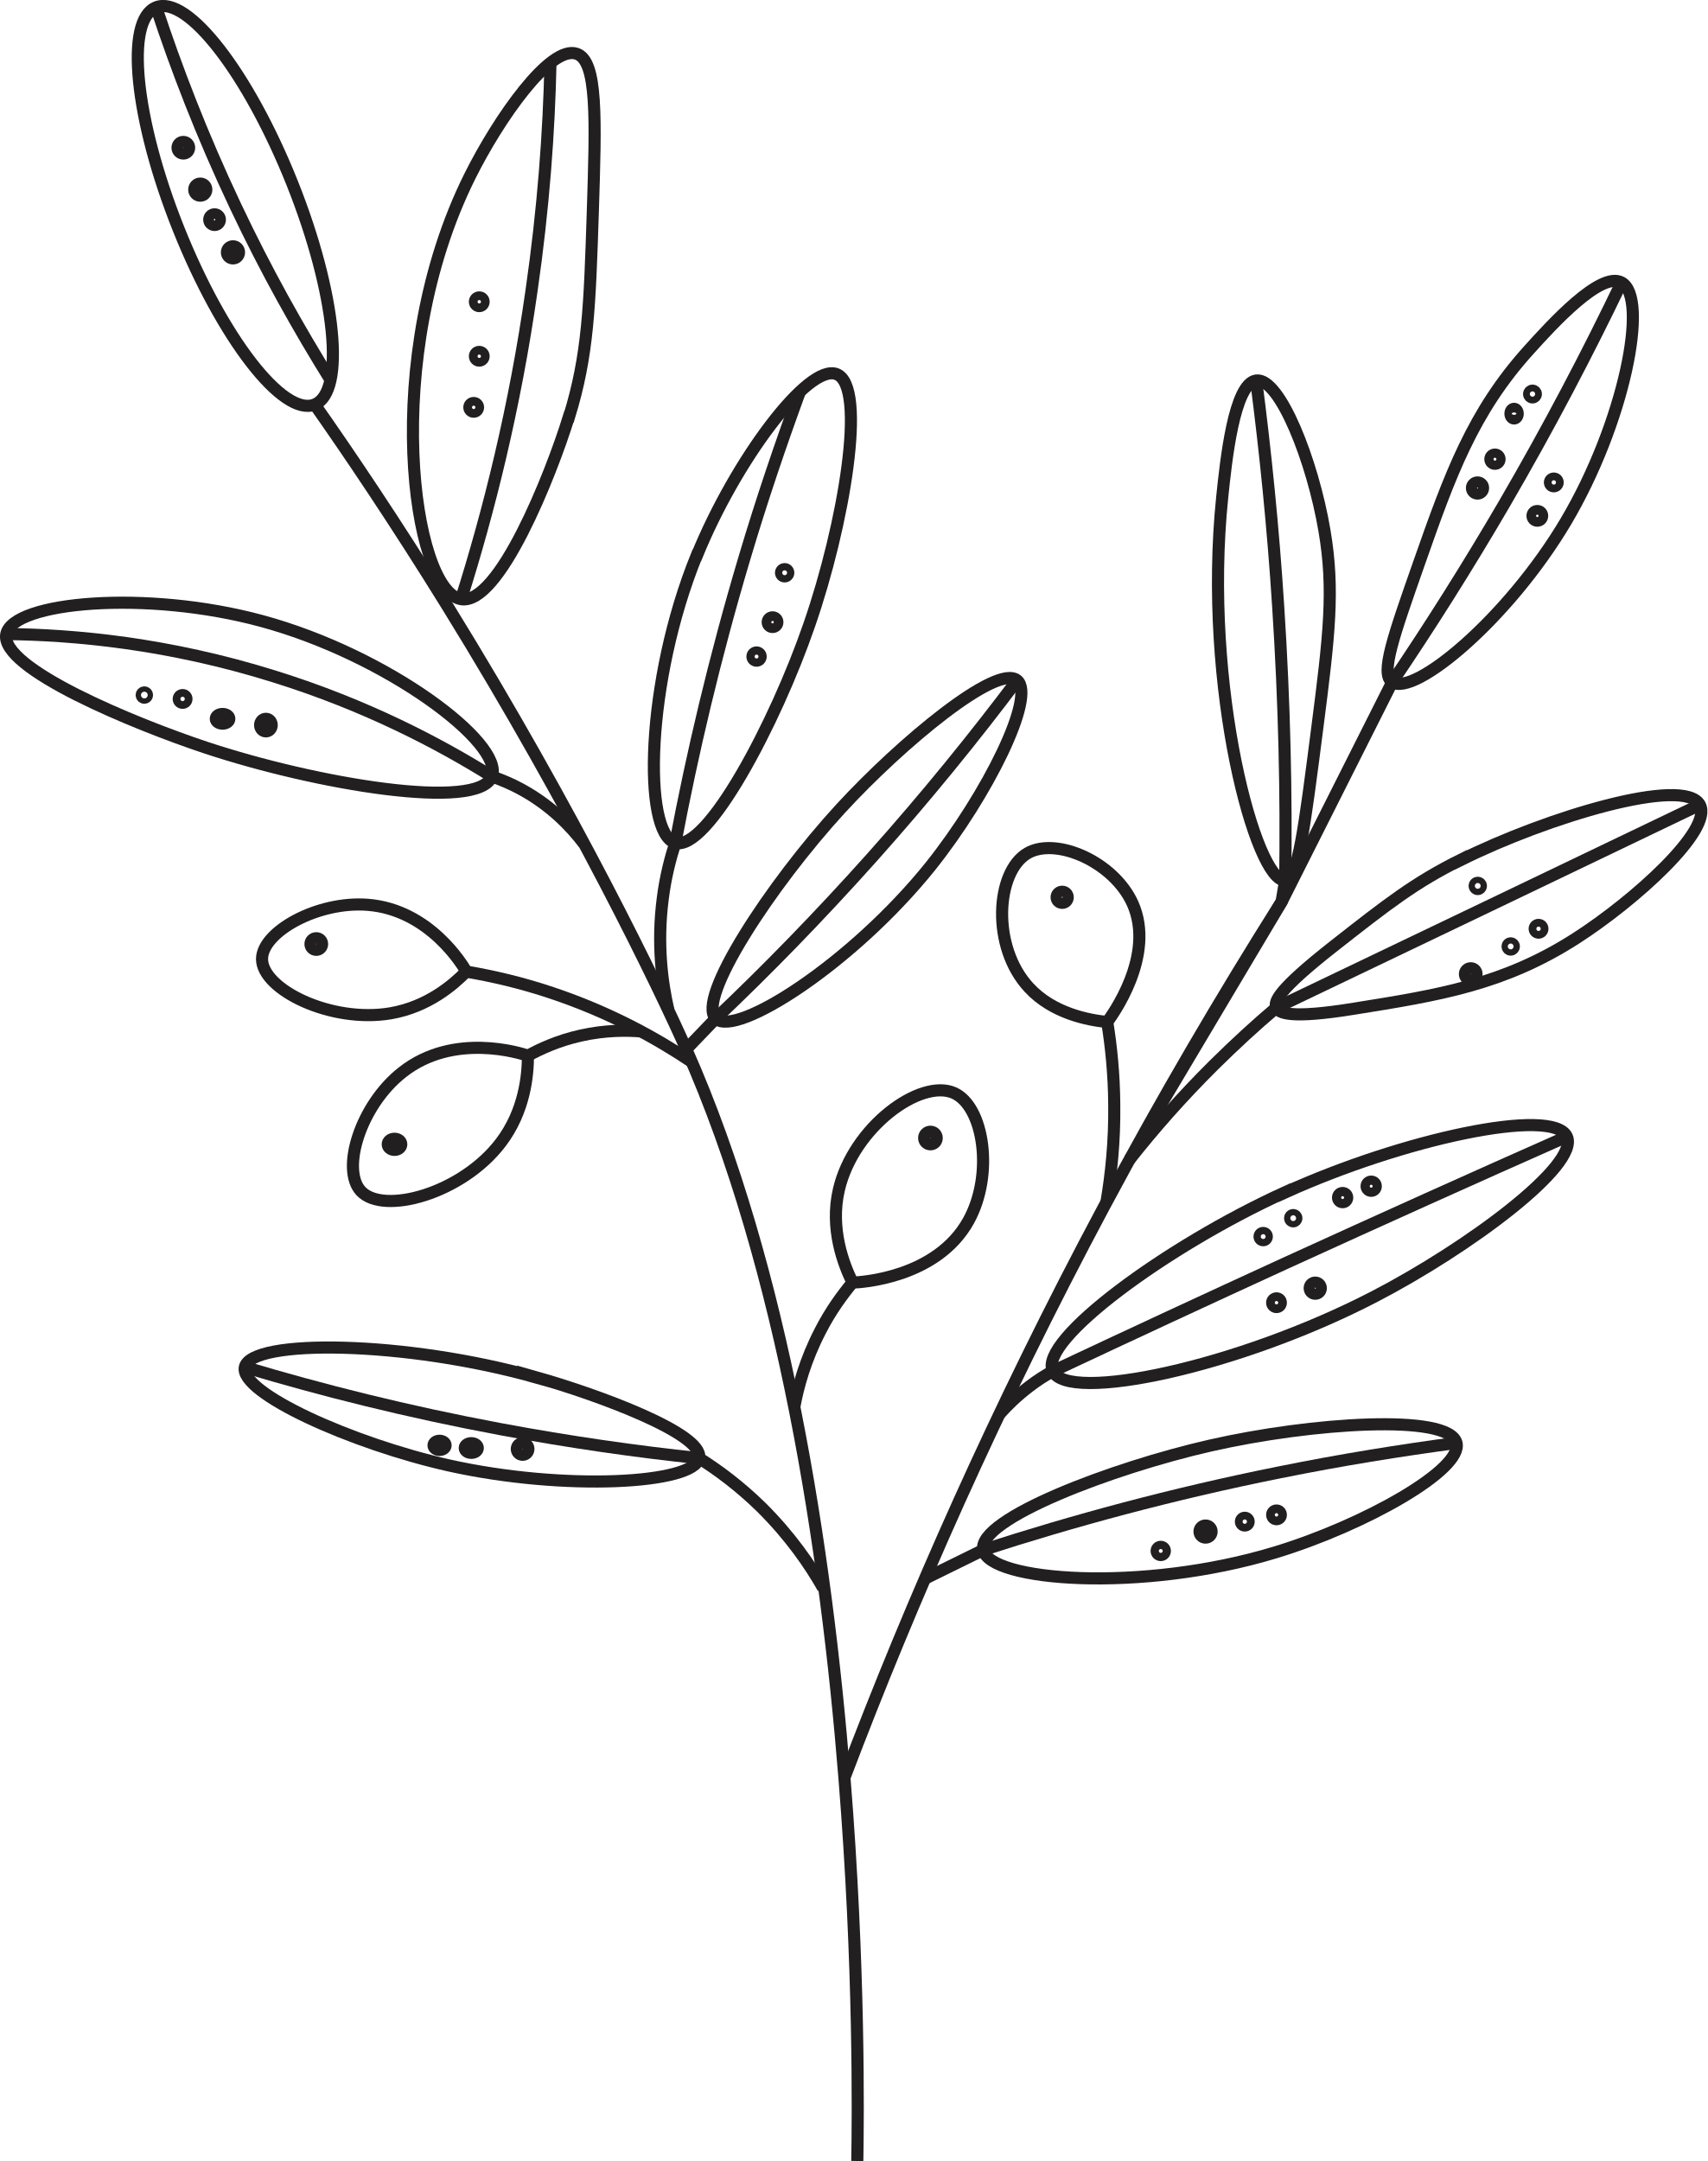
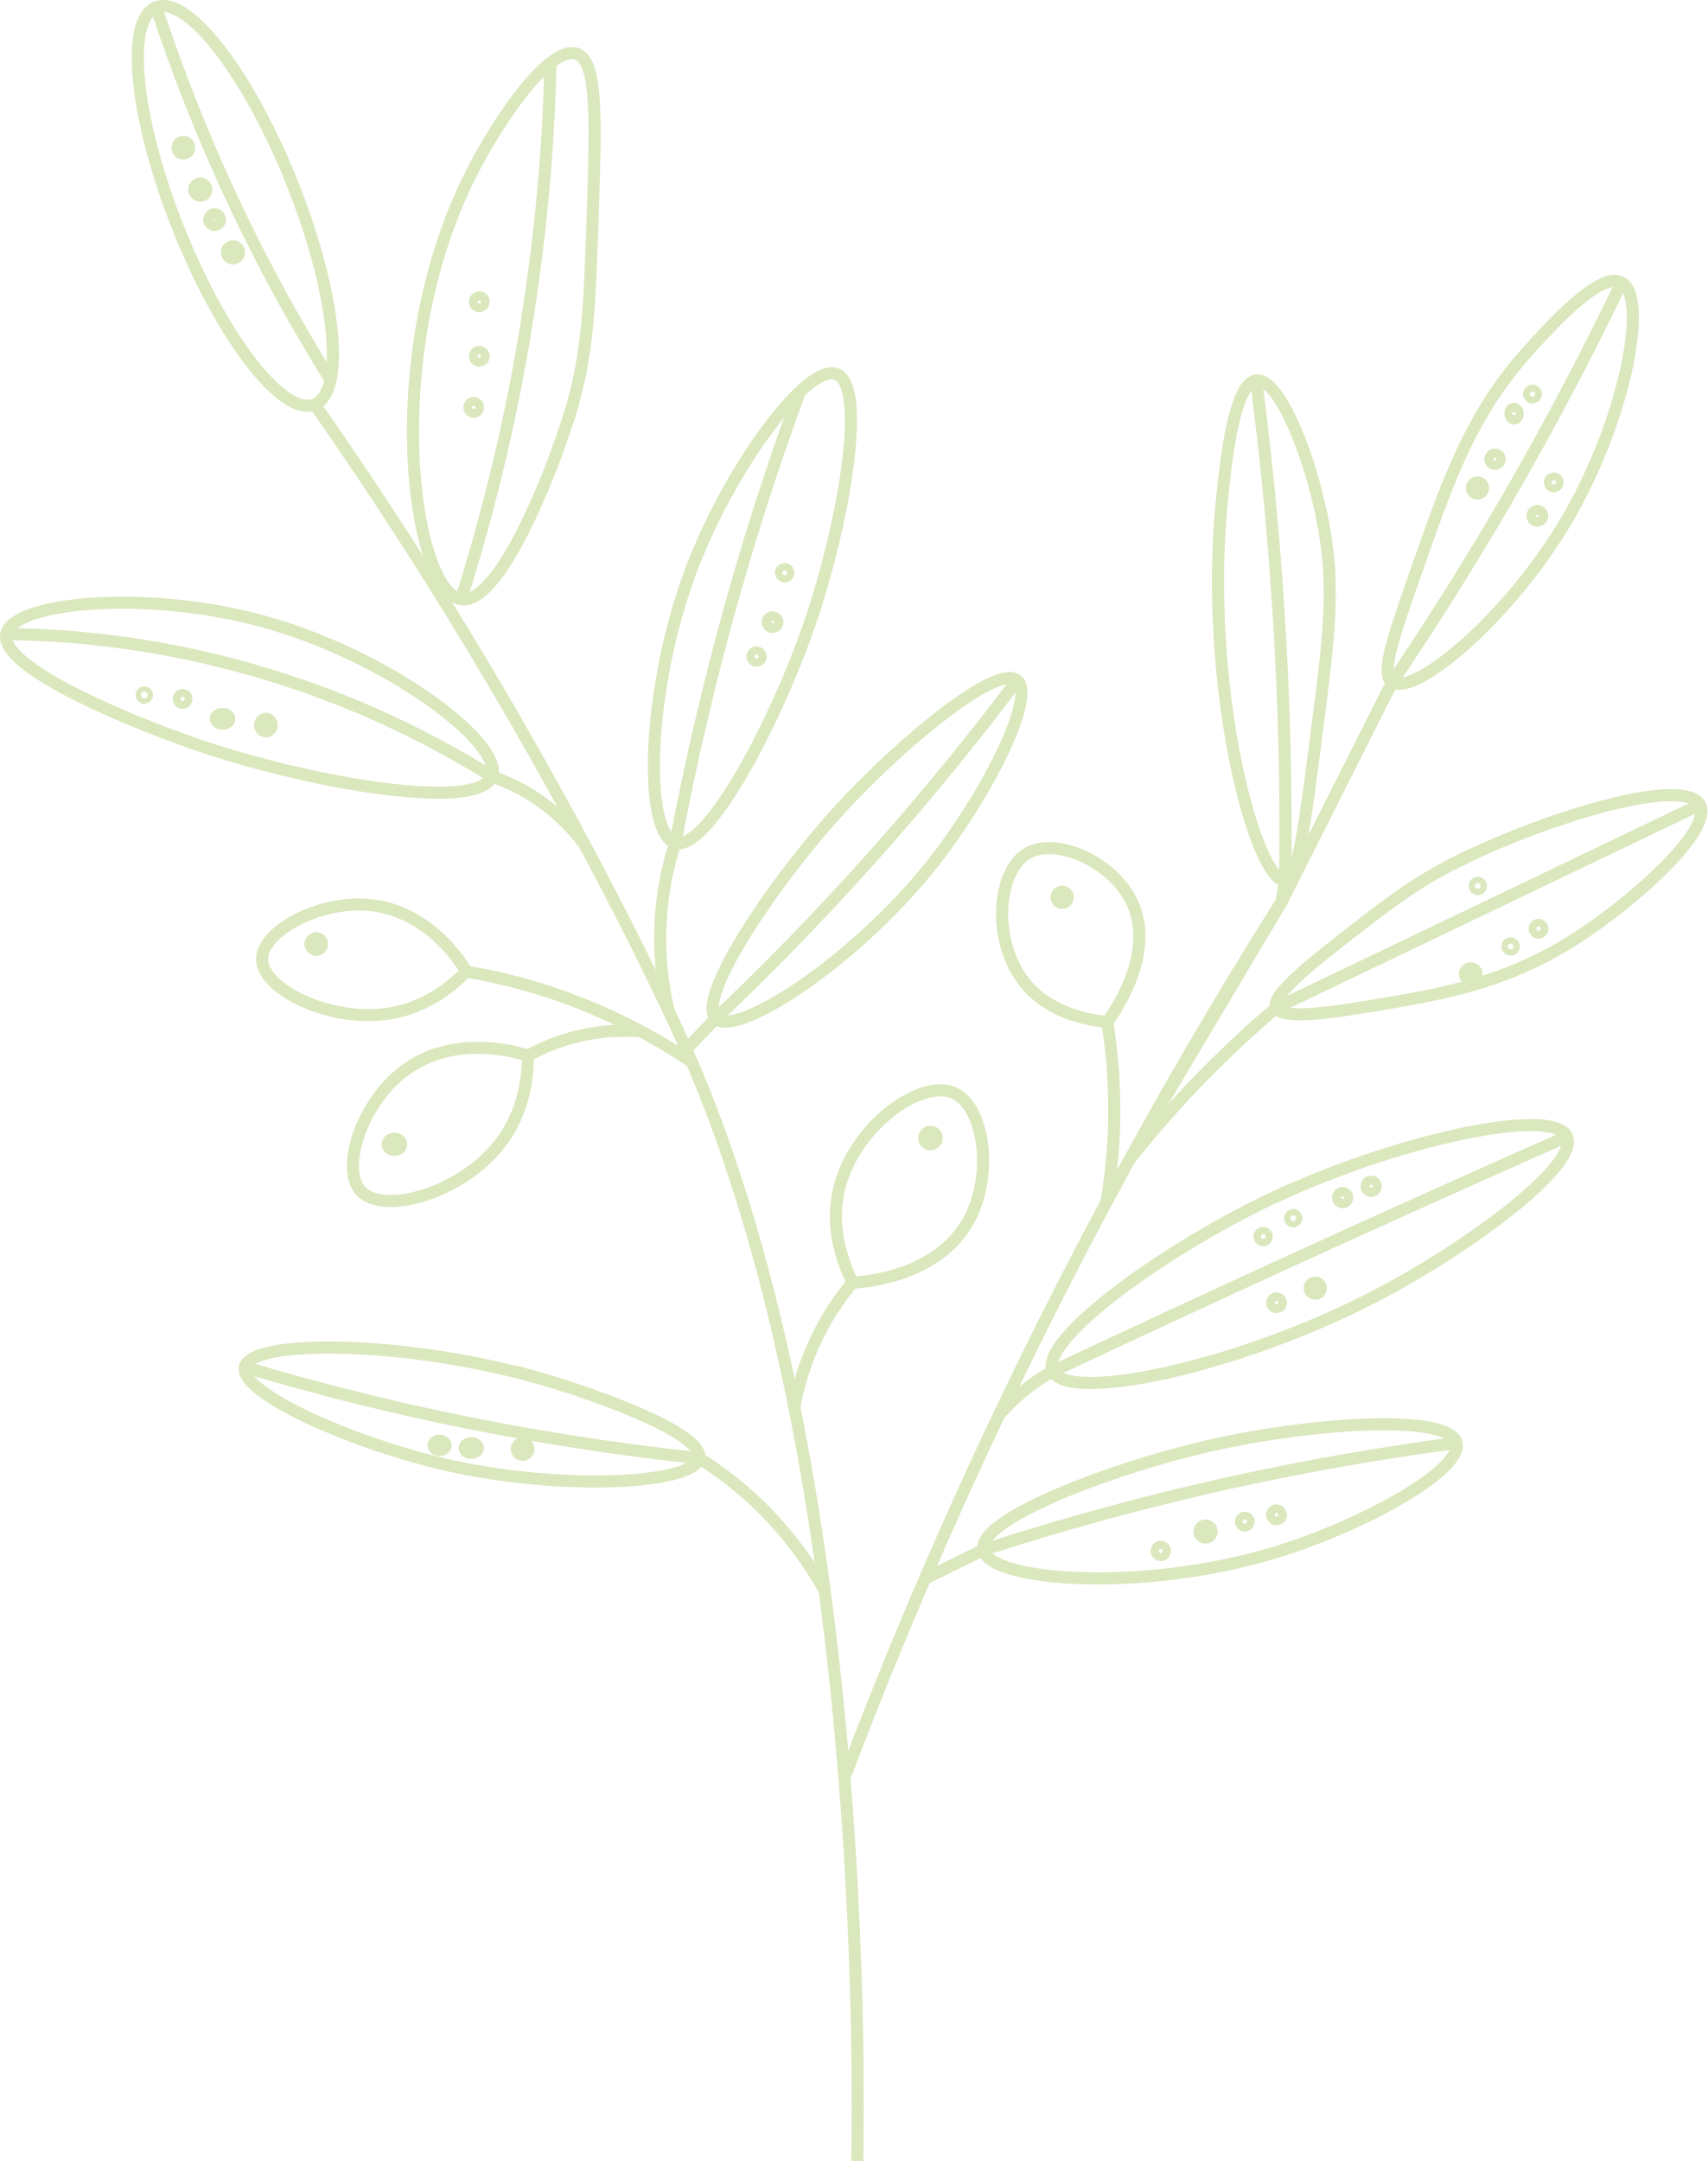
<svg xmlns="http://www.w3.org/2000/svg" id="Layer_2" width="70.5" height="89.23" viewBox="0 0 70.5 89.23">
  <defs>
-     <style>.cls-1{fill:none;stroke:#221f20;stroke-miterlimit:10;stroke-width:.5px;}</style>
+     <style>.cls-1{fill:none;stroke:#dbe8bd;stroke-miterlimit:10;stroke-width:.5px;}</style>
  </defs>
  <g id="Layer_1-2">
    <ellipse class="cls-1" cx="9.72" cy="8.5" rx="2.53" ry="8.83" transform="translate(-2.46 4.21) rotate(-21.75)" />
    <path class="cls-1" d="m6.45.3c.82,2.49,1.88,5.26,3.27,8.2,1.28,2.71,2.63,5.1,3.93,7.19" />
    <circle class="cls-1" cx="7.57" cy="6.1" r=".24" />
    <circle class="cls-1" cx="8.27" cy="7.83" r=".25" />
    <circle class="cls-1" cx="8.86" cy="9.07" r=".22" />
    <circle class="cls-1" cx="9.62" cy="10.42" r=".25" />
    <path class="cls-1" d="m23.49,17.21c-.75,2.43-2.89,7.79-4.45,7.53-2-.33-3.38-9.94.36-17.46,1.19-2.39,3.32-5.43,4.41-5.06.87.29.79,2.68.67,6.49-.13,3.96-.19,5.93-.98,8.5Z" />
    <path class="cls-1" d="m22.73,2.6c-.06,2.84-.29,6-.78,9.39-.69,4.86-1.77,9.14-2.91,12.75" />
    <circle class="cls-1" cx="19.79" cy="12.46" r=".18" />
    <circle class="cls-1" cx="19.79" cy="14.71" r=".18" />
    <circle class="cls-1" cx="19.56" cy="16.82" r=".18" />
    <path class="cls-1" d="m35.4,89.23c.03-1.81.1-8.02-.53-15.81-.75-9.37-2.51-21.03-6.53-30.09-1.08-2.44-4.57-9.73-9.85-18.28-2.17-3.51-4.1-6.36-5.49-8.34" />
    <path class="cls-1" d="m10.8,25.64c5.21,1.41,10.03,5.07,9.51,6.42-.55,1.45-7.26.32-11.81-1.19C5.58,29.9-.03,27.6.26,26.18c.28-1.34,5.78-1.83,10.54-.54Z" />
    <path class="cls-1" d="m.26,26.18c2.8.03,6.69.38,11.09,1.76,3.78,1.18,6.78,2.76,8.96,4.12.37.13.79.3,1.21.53,1.25.68,2.08,1.57,2.58,2.23" />
    <circle class="cls-1" cx="5.96" cy="28.7" r=".11" />
    <circle class="cls-1" cx="7.54" cy="28.86" r=".16" />
    <ellipse class="cls-1" cx="9.19" cy="29.68" rx=".28" ry=".2" />
    <ellipse class="cls-1" cx="10.98" cy="29.94" rx=".24" ry=".26" />
    <path class="cls-1" d="m28.78,22.93c1.59-3.91,4.6-7.95,5.77-7.48,1.27.51.29,6.24-1.13,10.34-1.4,4.07-4.22,9.39-5.54,9.01-1.34-.39-1.23-6.64.89-11.87Z" />
    <circle class="cls-1" cx="32.4" cy="23.65" r=".15" />
    <circle class="cls-1" cx="31.9" cy="25.69" r=".2" />
    <circle class="cls-1" cx="31.24" cy="27.11" r=".17" />
    <path class="cls-1" d="m27.6,41.71c-.26-1.12-.48-2.73-.23-4.63.11-.87.31-1.64.52-2.29.69-3.65,1.61-7.59,2.85-11.75.72-2.42,1.5-4.71,2.29-6.87" />
    <path class="cls-1" d="m19.26,40.12c-.14-.24-1.51-2.56-4.08-2.76-2.07-.16-4.36,1.12-4.36,2.24,0,1.25,2.84,2.66,5.31,2.24,1.56-.27,2.61-1.2,3.12-1.72Z" />
    <path class="cls-1" d="m21.8,43.59c-.29-.1-3.07-.99-5.19.69-1.72,1.35-2.54,4-1.71,4.9.93,1,4.17.11,5.77-1.99,1.01-1.32,1.13-2.83,1.13-3.6Z" />
    <path class="cls-1" d="m35.2,52.96c.33-.01,3.47-.18,4.79-2.55,1.06-1.91.64-4.73-.6-5.28-1.38-.61-4.15,1.41-4.75,3.99-.38,1.62.2,3.1.56,3.83Z" />
    <path class="cls-1" d="m45.72,42.2c.19-.26,2.01-2.74,1.05-4.89-.78-1.73-3.16-2.76-4.34-2.08-1.31.76-1.51,3.86.06,5.55.99,1.07,2.45,1.34,3.23,1.42Z" />
    <path class="cls-1" d="m19.26,40.12c1.06.18,2.25.45,3.53.88,2.42.81,4.35,1.89,5.78,2.85" />
    <path class="cls-1" d="m21.8,43.59c.51-.28,1.24-.62,2.18-.83,1.02-.23,1.91-.22,2.51-.17" />
    <circle class="cls-1" cx="13.06" cy="38.98" r=".24" />
    <ellipse class="cls-1" cx="16.29" cy="47.25" rx=".28" ry=".23" />
    <circle class="cls-1" cx="38.42" cy="46.99" r=".26" />
    <circle class="cls-1" cx="43.86" cy="37.05" r=".23" />
    <path class="cls-1" d="m45.69,49.63c.19-1.13.34-2.49.32-4.03-.01-1.27-.13-2.42-.29-3.4" />
    <path class="cls-1" d="m35.2,52.96c-.42.51-.9,1.16-1.32,1.98-.63,1.21-.93,2.33-1.08,3.15" />
    <path class="cls-1" d="m34.71,33.39c2.52-2.74,6.45-5.99,7.29-5.3.79.65-1.21,4.71-3.58,7.68-3.24,4.03-8.03,7.08-8.86,6.29-.83-.8,2.26-5.52,5.15-8.67Z" />
    <path class="cls-1" d="m28.34,43.32l1.22-1.27c2.08-1.97,4.25-4.19,6.45-6.65,2.25-2.52,4.24-4.98,5.99-7.31" />
    <path class="cls-1" d="m22.19,56.89c-5.43-1.54-11.82-1.62-12.08-.44-.23,1.06,4.42,3.16,8.43,4.06,4.76,1.06,10.14.77,10.33-.31.18-1.01-4.22-2.62-6.69-3.32Z" />
    <path class="cls-1" d="m10.11,56.45c3.17.95,6.7,1.84,10.55,2.56,2.89.54,5.64.93,8.21,1.2.76.48,1.65,1.13,2.56,2.02,1.21,1.2,2.03,2.4,2.56,3.34" />
    <ellipse class="cls-1" cx="18.15" cy="59.68" rx=".25" ry=".19" />
    <ellipse class="cls-1" cx="19.46" cy="59.79" rx=".27" ry=".2" />
    <circle class="cls-1" cx="21.58" cy="59.83" r=".24" />
    <path class="cls-1" d="m53.07,36.35c-1.18.11-3.42-7.91-2.6-15.84.15-1.43.48-4.69,1.41-4.8.97-.11,2.32,3.31,2.81,6.2.42,2.45.19,4.37-.29,8.1-.54,4.19-.8,6.28-1.32,6.33Z" />
    <path class="cls-1" d="m51.87,15.71c.38,2.94.7,6.06.91,9.34.26,3.99.34,7.77.29,11.29-.05.3-.1.59-.15.89-2.46,3.9-4.93,8.1-7.34,12.61-4.44,8.31-7.94,16.25-10.71,23.56" />
    <path class="cls-1" d="m63.15,14.43c.93-1.03,2.93-3.23,3.8-2.77,1.16.61.12,5.8-2.29,9.87-2.39,4.03-6.28,7.26-7.18,6.63-.49-.34.05-1.87,1.12-4.92,1.27-3.62,2.21-6.23,4.55-8.81Z" />
    <path class="cls-1" d="m66.96,11.66c-1.39,2.9-2.99,5.96-4.84,9.14-1.54,2.64-3.1,5.1-4.63,7.36l-4.57,9.08-5.32,8.94" />
    <circle class="cls-1" cx="63.28" cy="16.27" r=".14" />
    <ellipse class="cls-1" cx="62.52" cy="17.08" rx=".15" ry=".2" />
    <circle class="cls-1" cx="61.73" cy="18.96" r=".19" />
    <circle class="cls-1" cx="61.01" cy="20.15" r=".23" />
    <circle class="cls-1" cx="64.16" cy="19.92" r=".16" />
    <circle class="cls-1" cx="63.48" cy="21.3" r=".2" />
    <path class="cls-1" d="m60.32,35.51c3.58-1.78,9.22-3.47,9.87-2.28.56,1.03-2.69,3.96-5.12,5.52-2.98,1.91-5.65,2.34-9.16,2.9-2.65.43-3.11.18-3.21-.05-.1-.23.05-.71,2.37-2.53,2.23-1.75,3.34-2.62,5.25-3.57Z" />
    <circle class="cls-1" cx="61.02" cy="36.58" r=".13" />
    <circle class="cls-1" cx="62.38" cy="39.08" r=".13" />
    <circle class="cls-1" cx="63.53" cy="38.35" r=".16" />
    <circle class="cls-1" cx="60.73" cy="40.22" r=".24" />
    <path class="cls-1" d="m46.64,47.88c.98-1.24,2.13-2.56,3.48-3.9.88-.87,1.74-1.66,2.58-2.37,5.83-2.79,11.66-5.58,17.49-8.38" />
    <path class="cls-1" d="m53.04,49.25c4.88-2.22,11.09-3.56,11.66-2.32.54,1.18-4.09,4.61-7.95,6.61-5.63,2.92-12.68,4.41-13.28,3.07-.58-1.27,4.72-5.16,9.57-7.37Z" />
    <path class="cls-1" d="m41.28,58.38c.31-.35.71-.74,1.22-1.13.34-.26.67-.47.97-.63,3.17-1.49,6.38-2.98,9.63-4.47,3.9-1.78,7.76-3.52,11.6-5.22" />
    <circle class="cls-1" cx="52.16" cy="51.06" r=".15" />
    <circle class="cls-1" cx="53.4" cy="50.3" r=".13" />
    <circle class="cls-1" cx="55.44" cy="49.45" r=".19" />
    <circle class="cls-1" cx="56.62" cy="48.98" r=".19" />
    <circle class="cls-1" cx="52.71" cy="53.79" r=".18" />
    <circle class="cls-1" cx="54.31" cy="53.19" r=".23" />
    <path class="cls-1" d="m40.6,63.99c-.23-1.27,5.33-3.38,9.37-4.3,4.17-.95,9.83-1.33,10.17-.12.3,1.1-3.79,3.41-7.48,4.53-5.53,1.68-11.83,1.19-12.06-.11Z" />
    <path class="cls-1" d="m38.2,65.18l2.4-1.18c3.67-1.19,7.77-2.31,12.26-3.21,2.53-.51,4.96-.9,7.28-1.21" />
    <circle class="cls-1" cx="47.93" cy="64.04" r=".17" />
    <circle class="cls-1" cx="49.78" cy="63.24" r=".25" />
    <circle class="cls-1" cx="51.4" cy="62.83" r=".16" />
    <circle class="cls-1" cx="52.71" cy="62.55" r=".18" />
  </g>
</svg>
